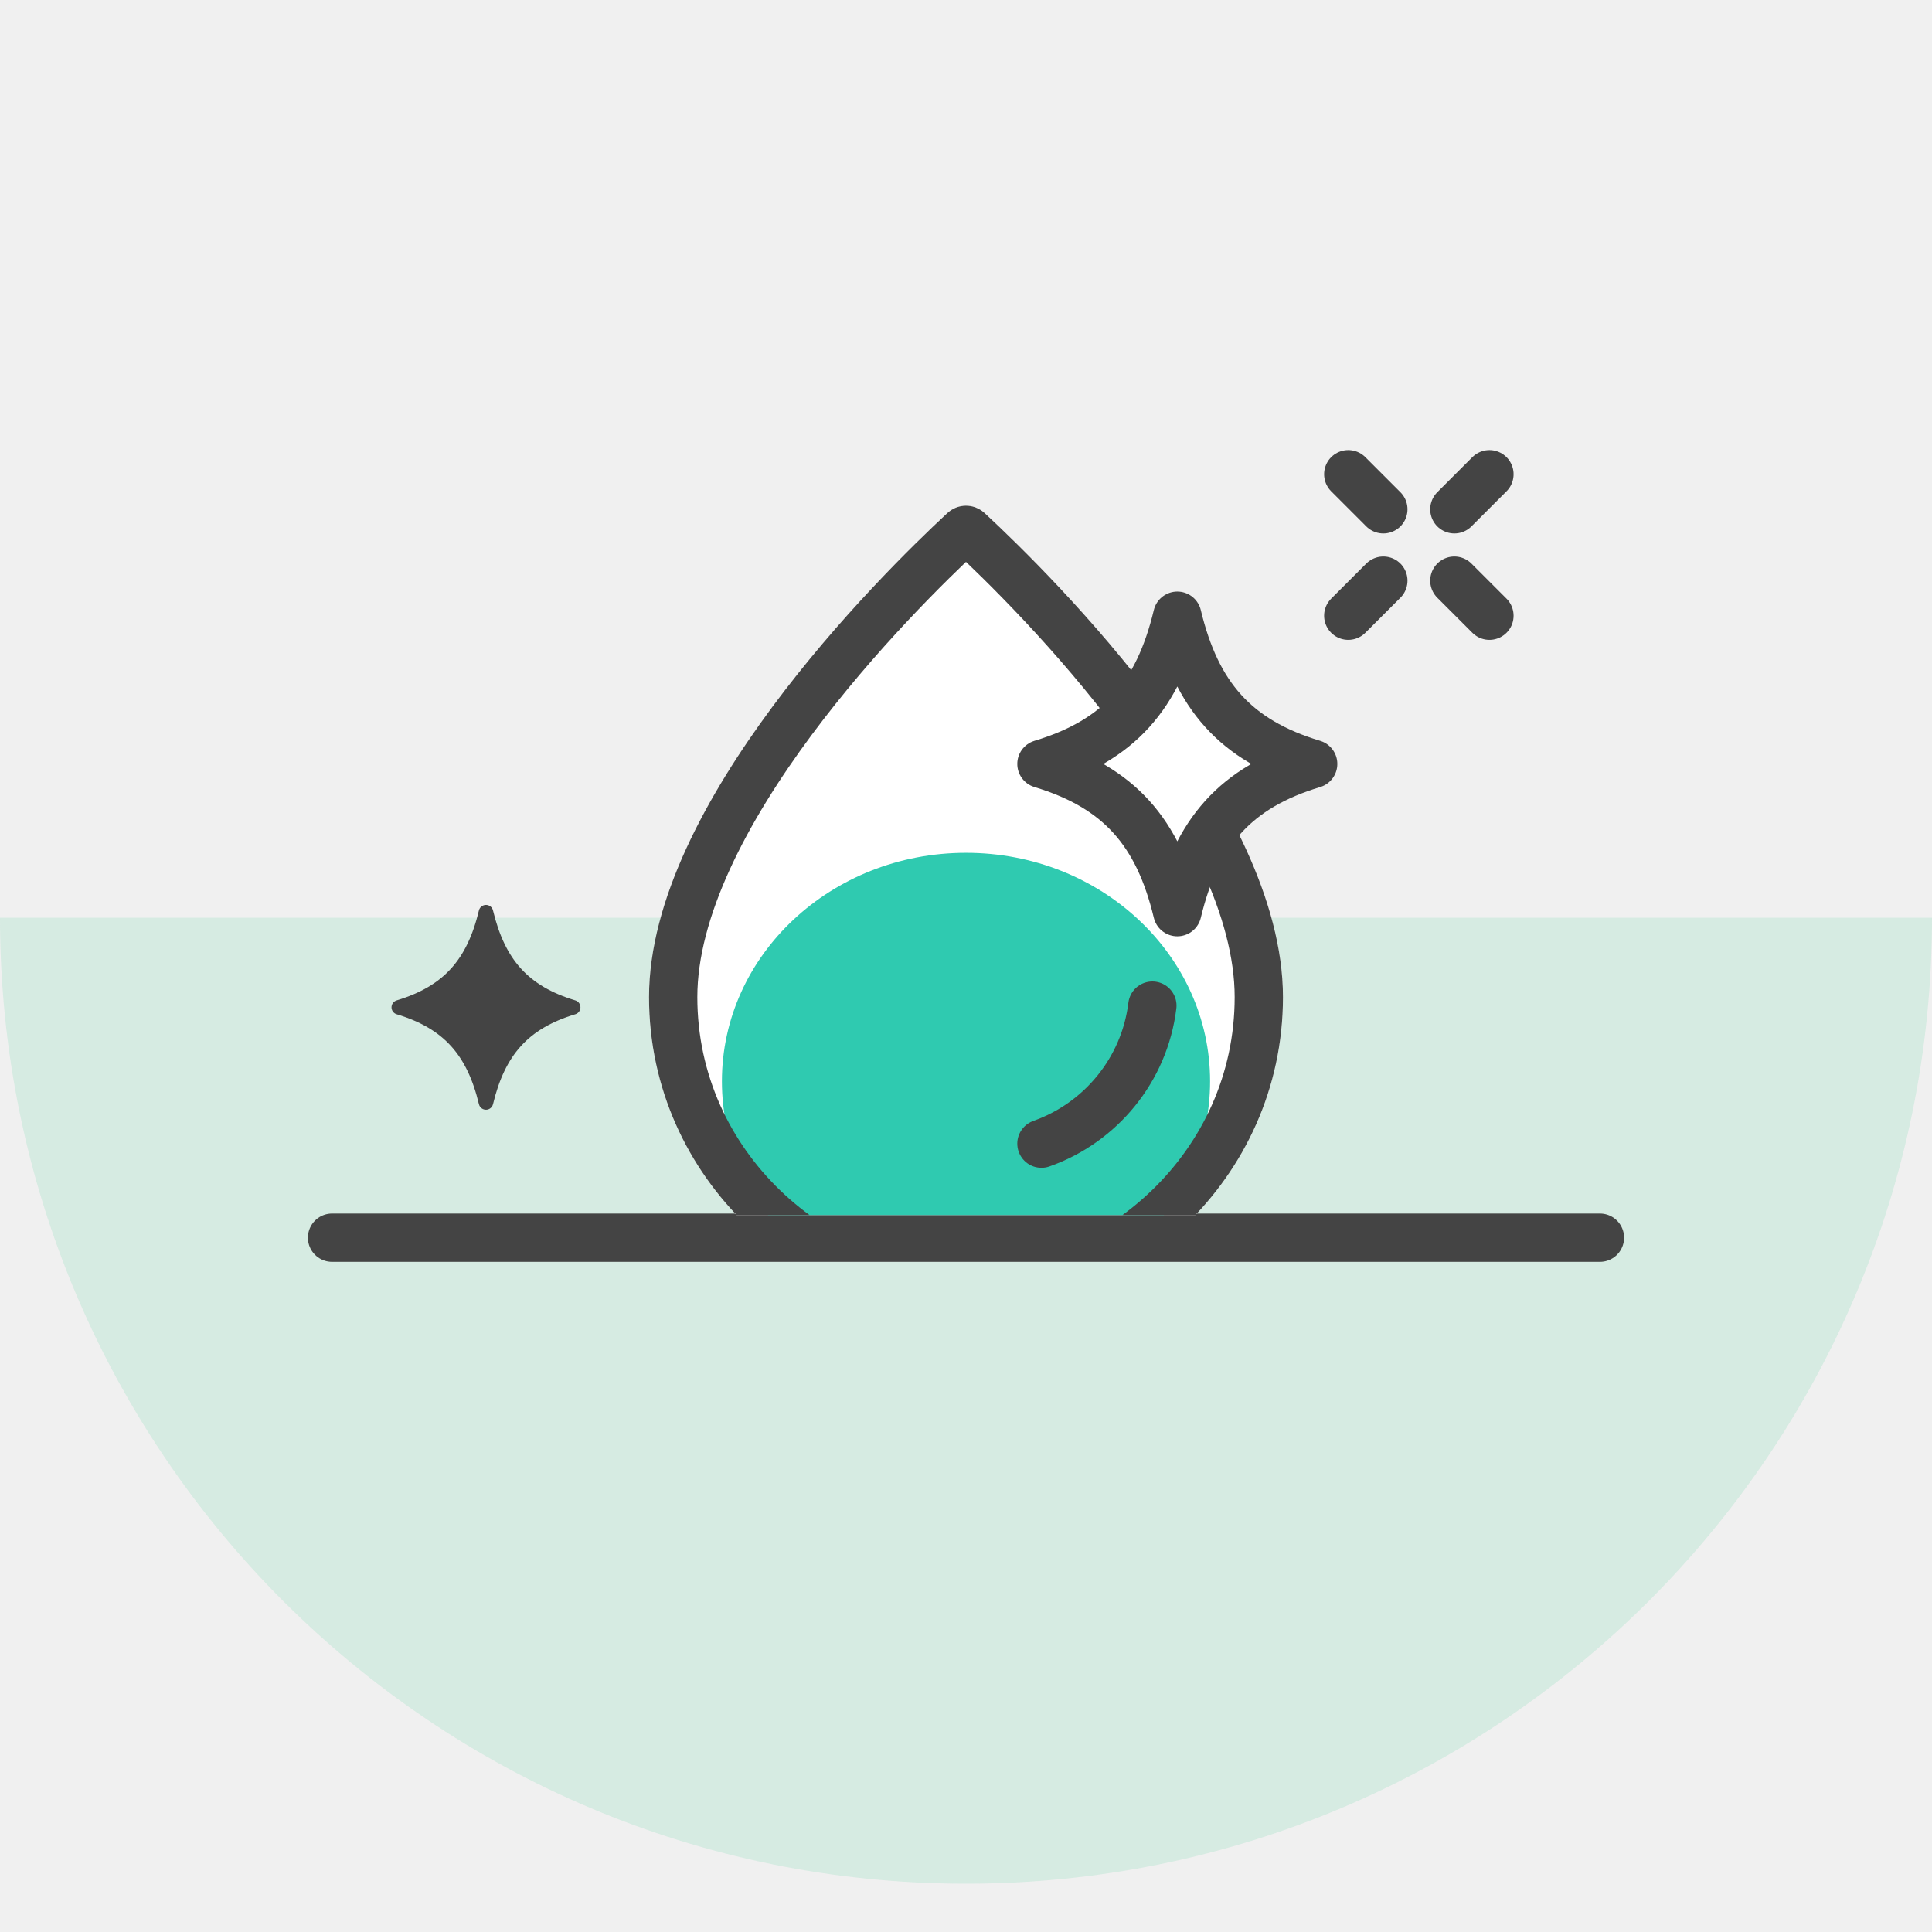
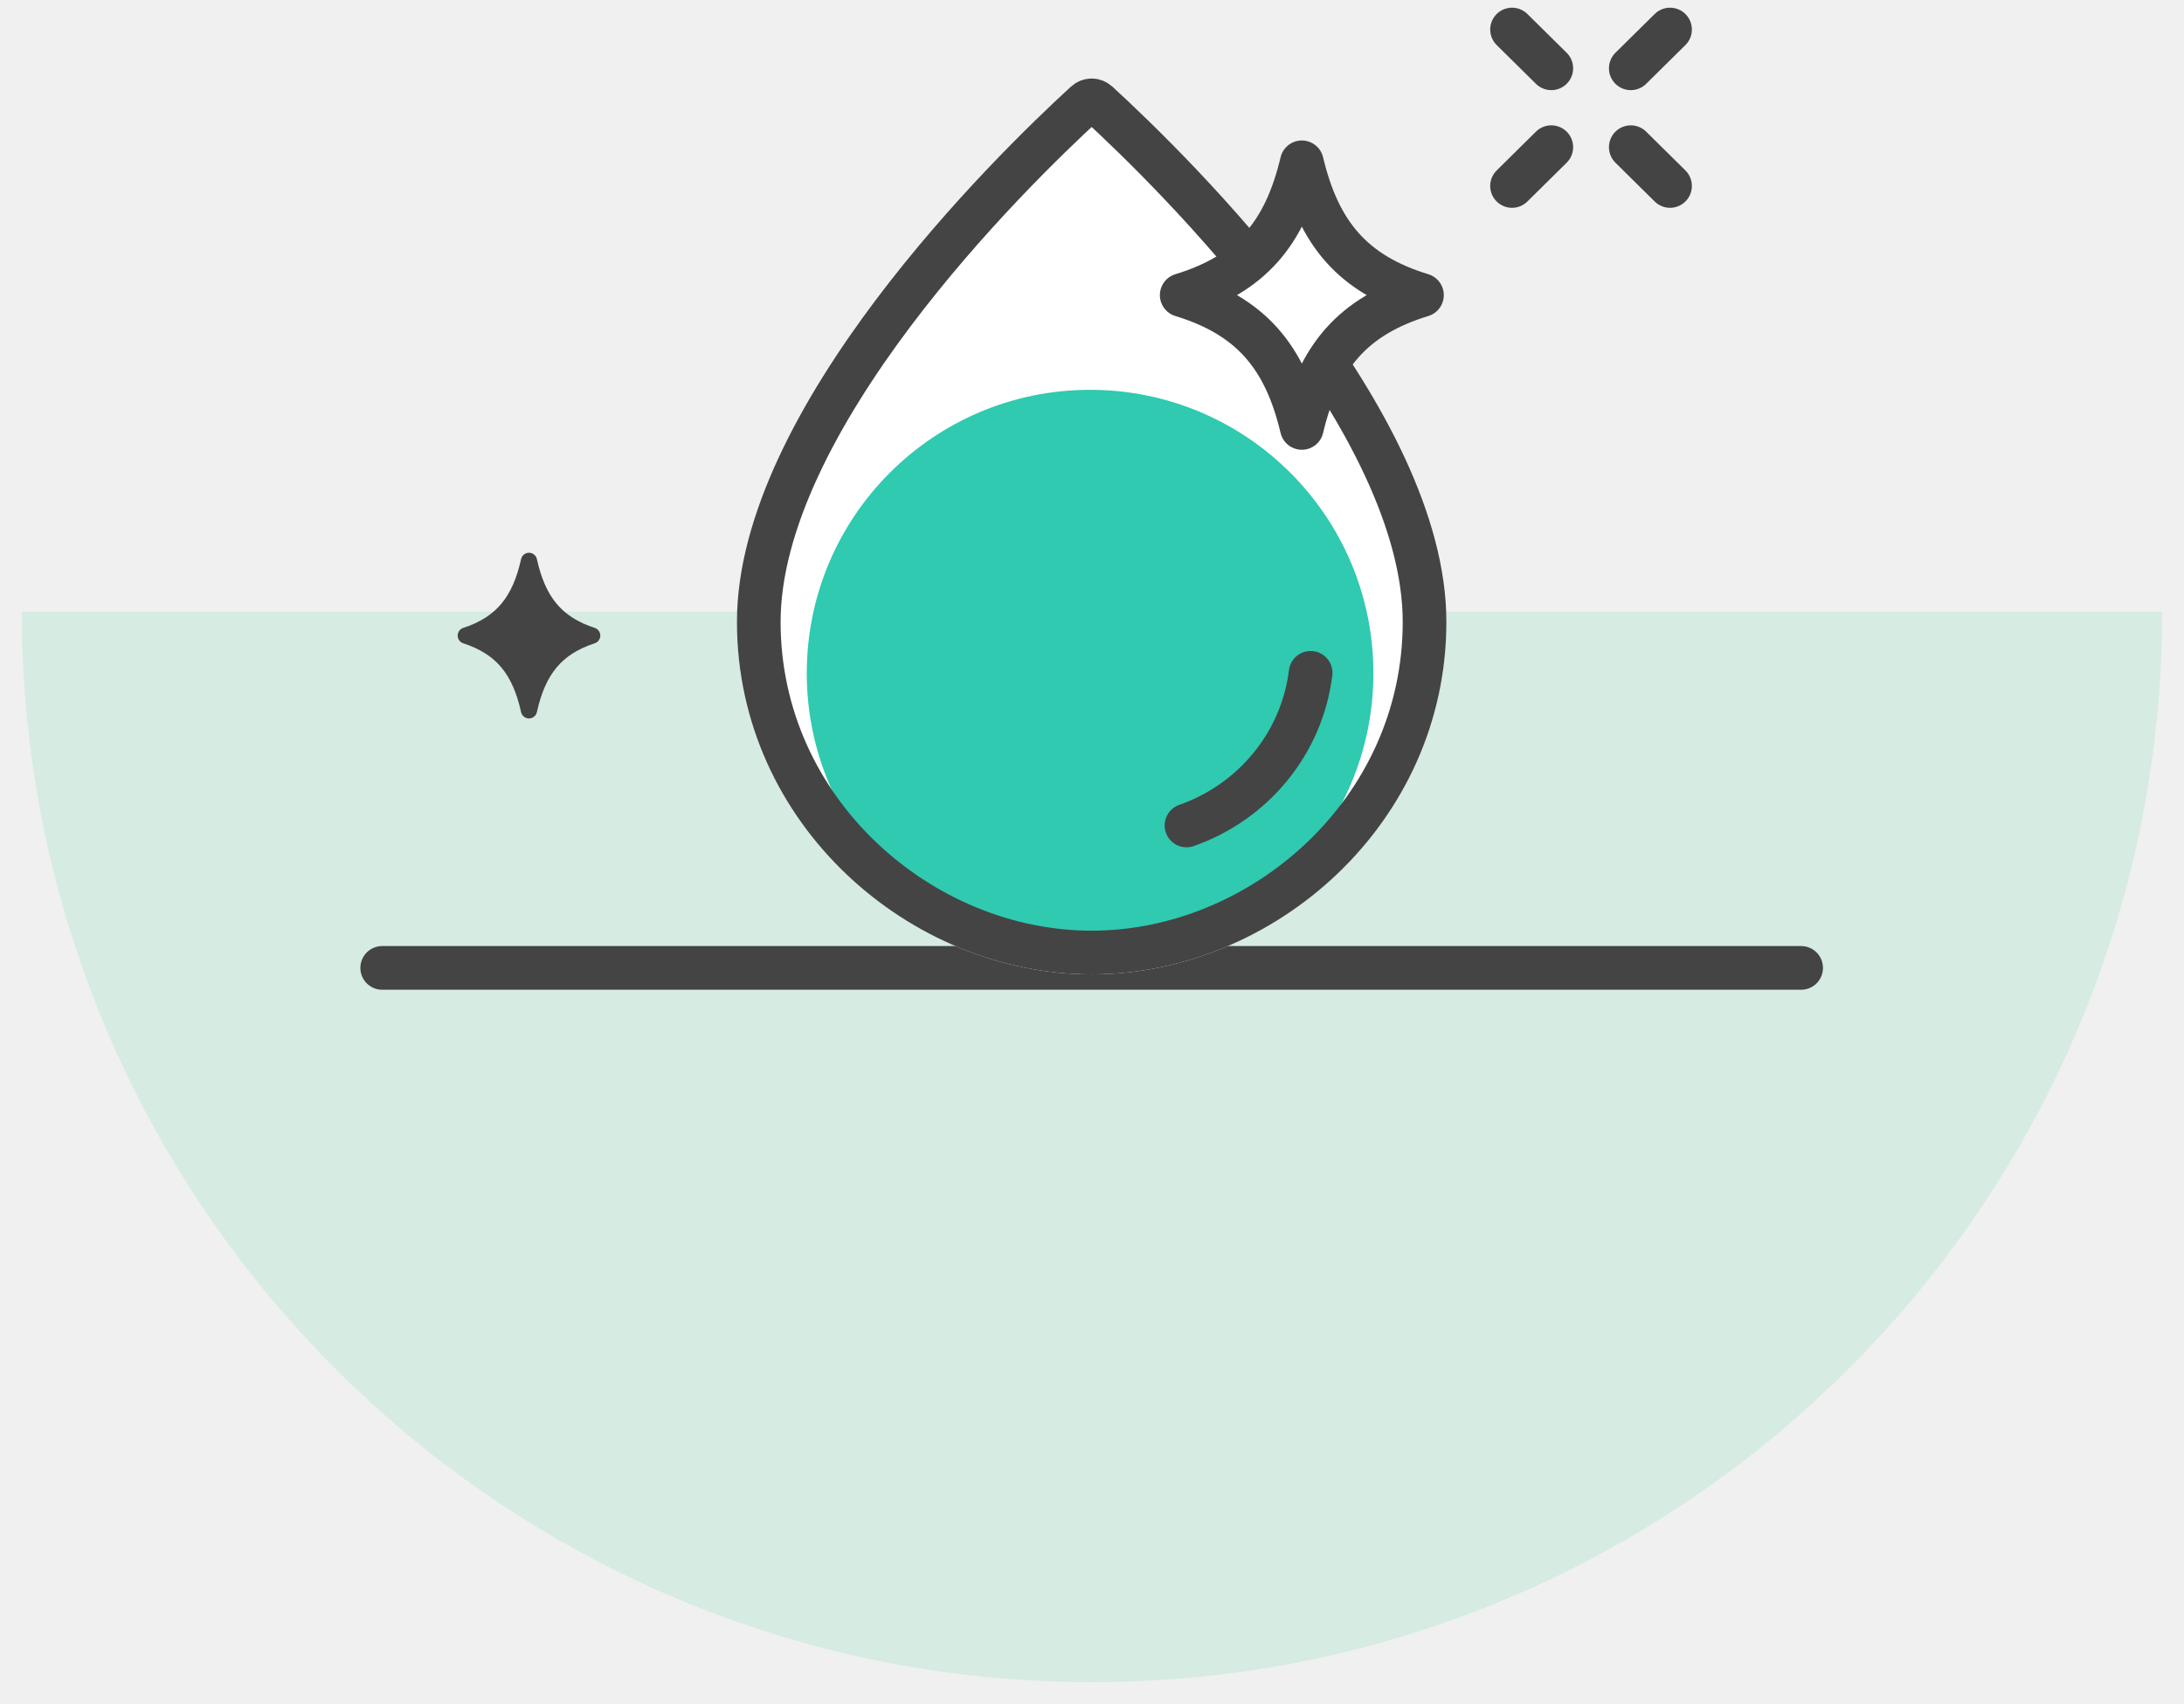
- <svg xmlns="http://www.w3.org/2000/svg" width="80" height="80" viewBox="0 0 80 80" fill="none">
-   <path opacity="0.6" d="M40 78C17.909 78 -1.60416e-05 60.091 -1.70072e-05 38L80 38C80 60.091 62.091 78 40 78Z" fill="#C4E7D8" />
-   <path d="M13.75 51.25L66.25 51.25" stroke="#444444" stroke-width="2" stroke-linecap="round" />
-   <g clip-path="url(#clip0_1828_11134)">
-     <path d="M53.125 41.288C53.125 48.875 46.714 54.488 40 54.488C33.286 54.488 26.875 48.875 26.875 41.288C26.875 33.302 36.404 23.866 39.223 21.249C39.667 20.837 40.333 20.837 40.777 21.249C43.596 23.866 53.125 33.302 53.125 41.288Z" fill="white" />
-     <ellipse cx="40" cy="44.775" rx="10.107" ry="9.462" fill="#2FCAB0" />
-     <path d="M47.717 41.64C47.393 44.297 45.572 46.491 43.124 47.356" stroke="#444444" stroke-width="2" stroke-linecap="round" />
-     <path d="M52.125 41.288C52.125 48.287 46.197 53.488 40 53.488C33.803 53.488 27.875 48.287 27.875 41.288C27.875 37.638 30.081 33.507 32.795 29.851C35.477 26.237 38.515 23.271 39.904 21.982C39.939 21.949 39.973 21.94 40 21.94C40.027 21.94 40.061 21.949 40.096 21.982C41.485 23.271 44.523 26.237 47.205 29.851C49.919 33.507 52.125 37.638 52.125 41.288Z" stroke="#444444" stroke-width="2" />
-   </g>
-   <path d="M43.124 31.633C46.35 30.66 47.956 28.8 48.75 25.495C49.544 28.8 51.15 30.66 54.376 31.633C51.15 32.606 49.544 34.465 48.75 37.771C47.956 34.465 46.35 32.606 43.124 31.633Z" fill="white" stroke="#444444" stroke-width="2" stroke-linejoin="round" />
-   <path d="M16.512 41.711C18.583 41.086 19.614 39.892 20.123 37.771C20.633 39.892 21.664 41.086 23.735 41.711C21.664 42.335 20.633 43.529 20.123 45.651C19.614 43.529 18.583 42.335 16.512 41.711Z" fill="#444444" stroke="#444444" stroke-width="0.6" stroke-linejoin="round" />
-   <path d="M55.829 19.637L57.281 21.089" stroke="#444444" stroke-width="2" stroke-linecap="round" />
-   <path d="M55.829 25.495L57.281 24.043" stroke="#444444" stroke-width="2" stroke-linecap="round" />
-   <path d="M61.674 19.637L60.222 21.089" stroke="#444444" stroke-width="2" stroke-linecap="round" />
-   <path d="M61.674 25.495L60.222 24.043" stroke="#444444" stroke-width="2" stroke-linecap="round" />
-   <defs>
-     <clipPath id="clip0_1828_11134">
-       <rect width="26.25" height="30" fill="white" transform="translate(26.875 20.3125)" />
-     </clipPath>
-   </defs>
+ <svg xmlns="http://www.w3.org/2000/svg" width="100" height="78" viewBox="0 0 100 78" fill="none">
+   <path opacity="0.6" d="M50 77C22.938 77 1 55.062 1 28L99 28C99 55.062 77.062 77 50 77Z" fill="#C4E7D8" />
+   <path d="M17.5 44.305L82.469 44.305" stroke="#444444" stroke-width="2" stroke-linecap="round" />
+   <path d="M66.227 28.469C66.227 37.741 58.292 44.602 49.984 44.602C41.676 44.602 33.742 37.741 33.742 28.469C33.742 18.7 45.553 7.157 49.032 3.969C49.578 3.468 50.391 3.468 50.937 3.969C54.415 7.157 66.227 18.7 66.227 28.469Z" fill="white" />
+   <circle cx="49.912" cy="30.816" r="12.972" fill="#2FCAB0" />
+   <path d="M60.011 30.799C59.609 34.046 57.357 36.728 54.327 37.785" stroke="#444444" stroke-width="2" stroke-linecap="round" />
+   <path d="M65.227 28.469C65.227 37.142 57.788 43.602 49.984 43.602C42.181 43.602 34.742 37.142 34.742 28.469C34.742 23.932 37.515 18.831 40.882 14.352C44.217 9.916 47.989 6.281 49.707 4.706C49.871 4.556 50.097 4.556 50.261 4.706C51.98 6.281 55.752 9.916 59.087 14.352C62.454 18.831 65.227 23.932 65.227 28.469Z" stroke="#444444" stroke-width="2" />
+   <path d="M54.108 13.509C57.262 12.545 58.832 10.703 59.608 7.43C60.385 10.703 61.955 12.545 65.108 13.509C61.955 14.472 60.385 16.314 59.608 19.588C58.832 16.314 57.262 14.472 54.108 13.509Z" fill="white" stroke="#444444" stroke-width="2" stroke-linejoin="round" />
+   <path d="M21.326 29.094C22.986 28.552 23.812 27.515 24.221 25.672C24.629 27.515 25.456 28.552 27.116 29.094C25.456 29.637 24.629 30.673 24.221 32.516C23.812 30.673 22.986 29.637 21.326 29.094Z" fill="#444444" stroke="#444444" stroke-width="0.741" stroke-linejoin="round" />
+   <path d="M69.233 1.352L71.03 3.126" stroke="#444444" stroke-width="2" stroke-linecap="round" />
+   <path d="M69.233 8.512L71.03 6.737" stroke="#444444" stroke-width="2" stroke-linecap="round" />
+   <path d="M76.467 1.352L74.67 3.126" stroke="#444444" stroke-width="2" stroke-linecap="round" />
+   <path d="M76.467 8.512L74.67 6.737" stroke="#444444" stroke-width="2" stroke-linecap="round" />
</svg>
